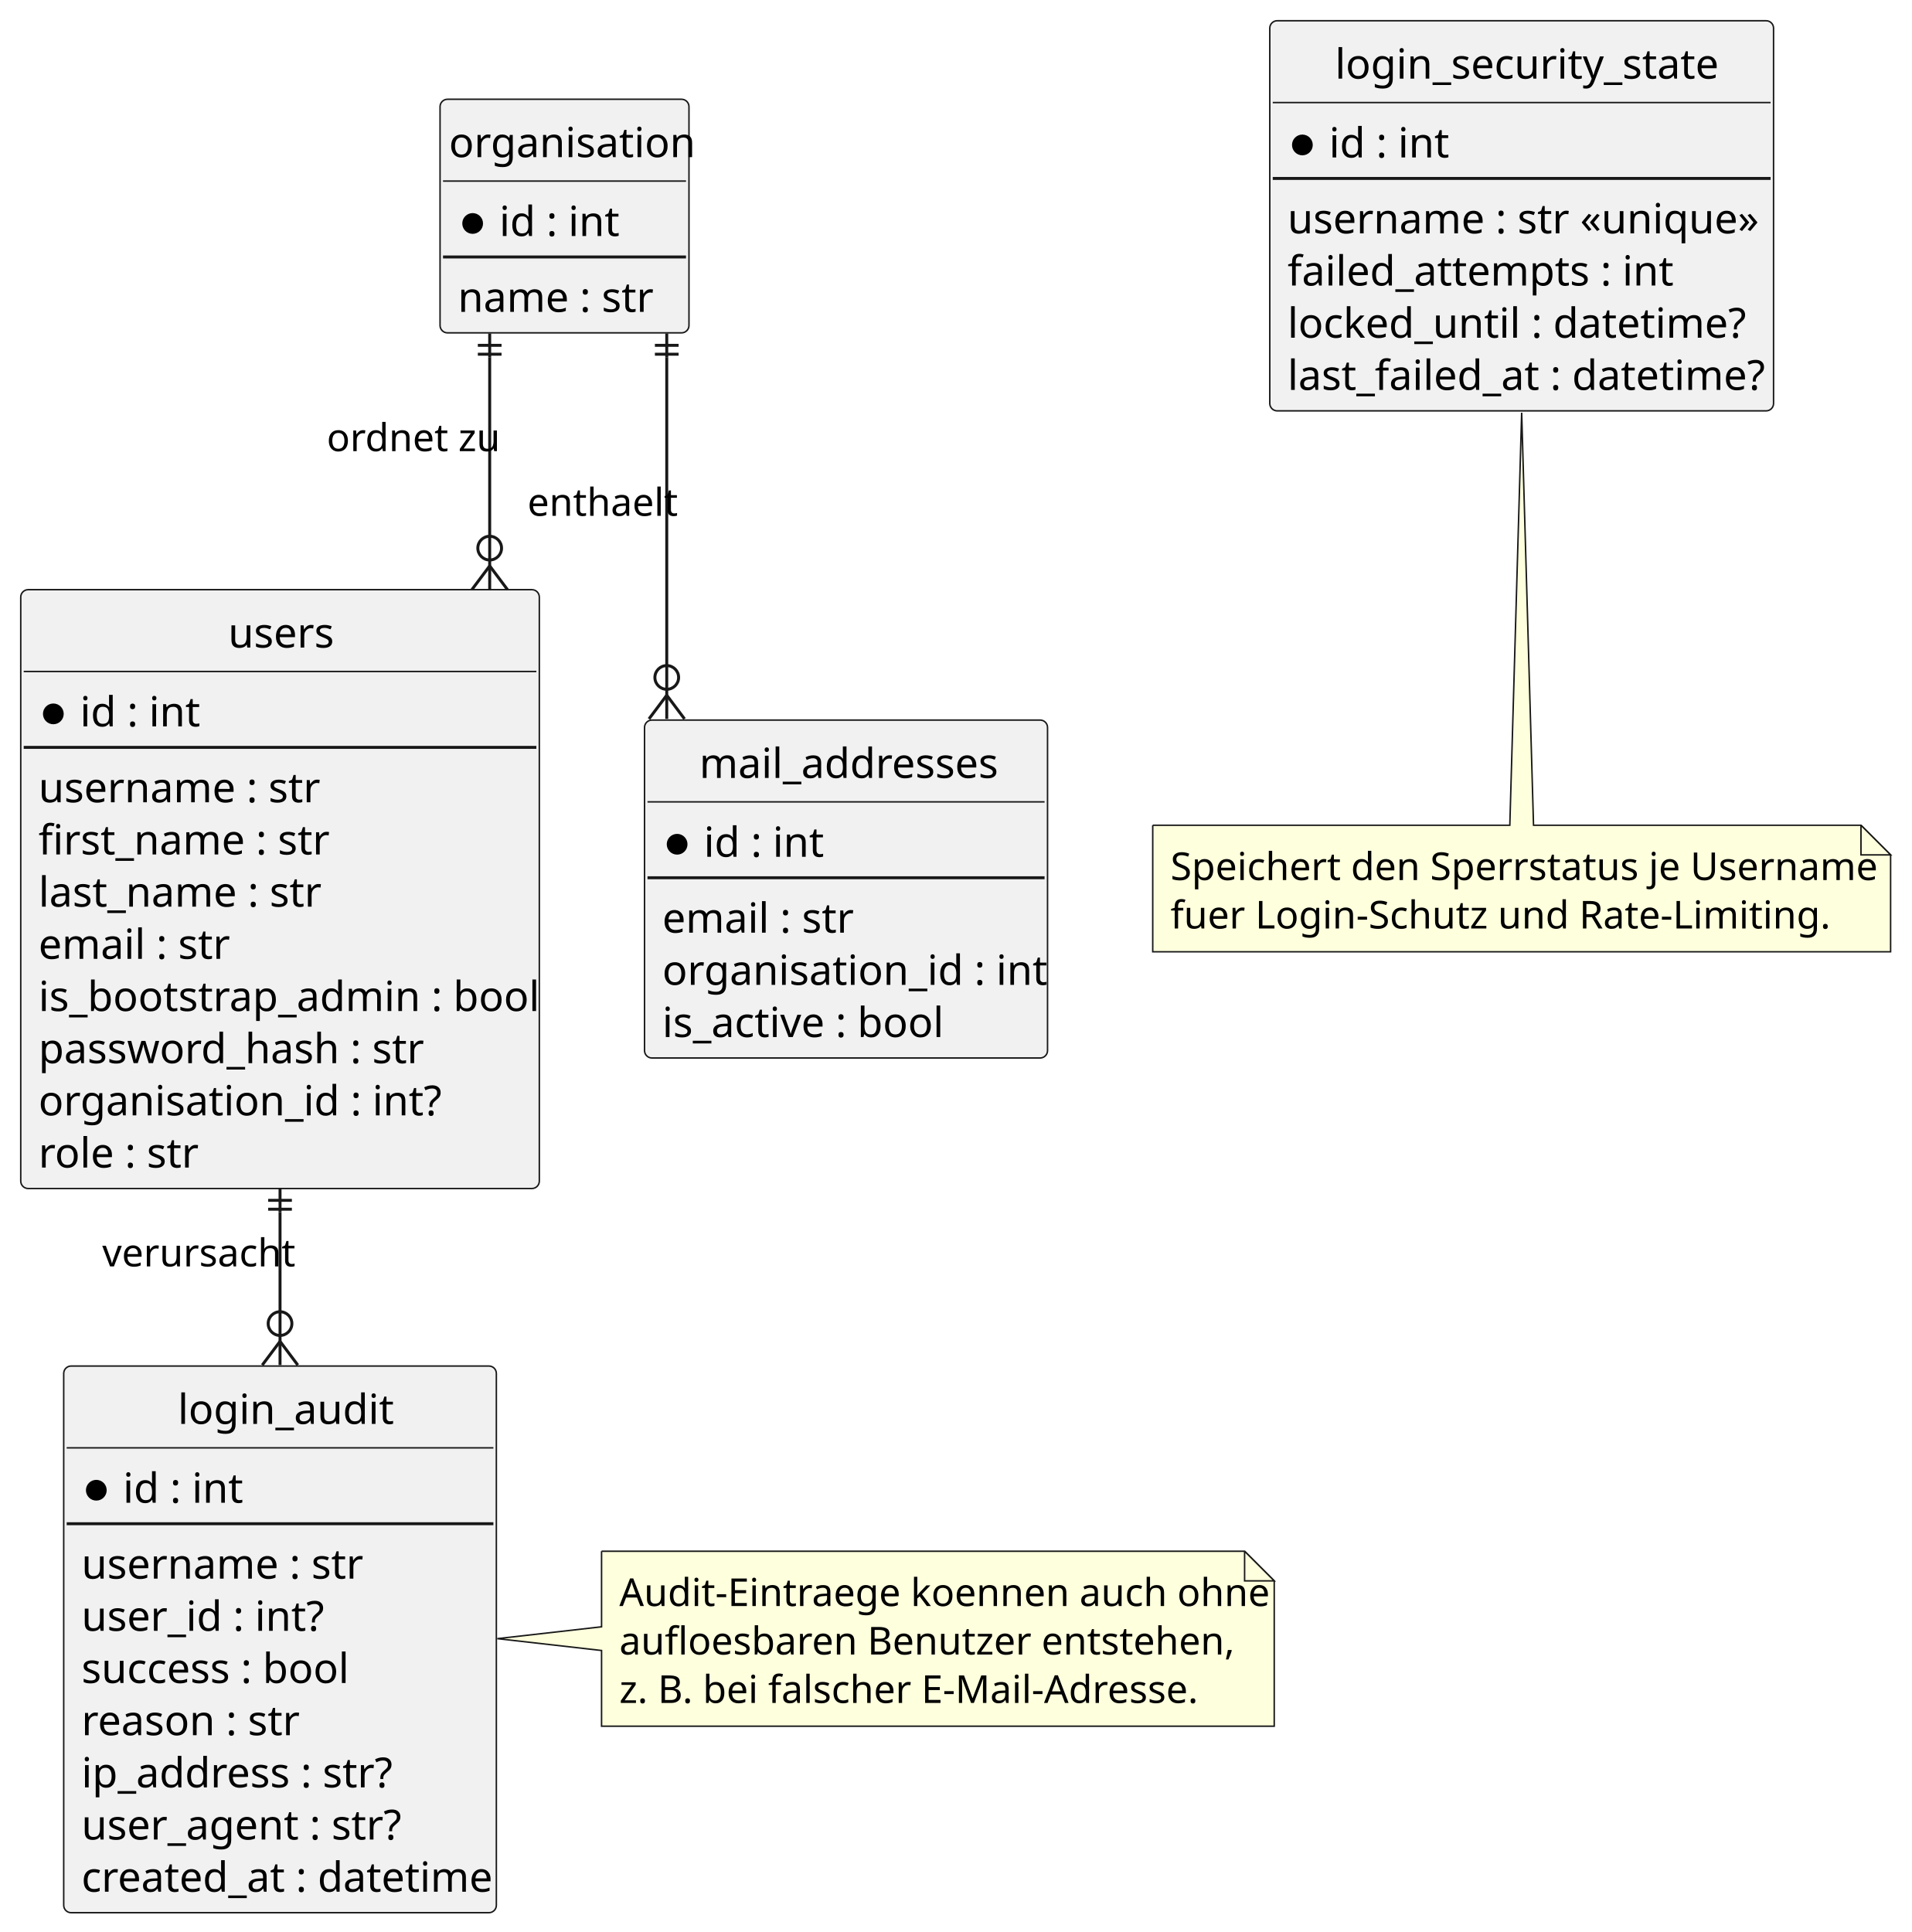
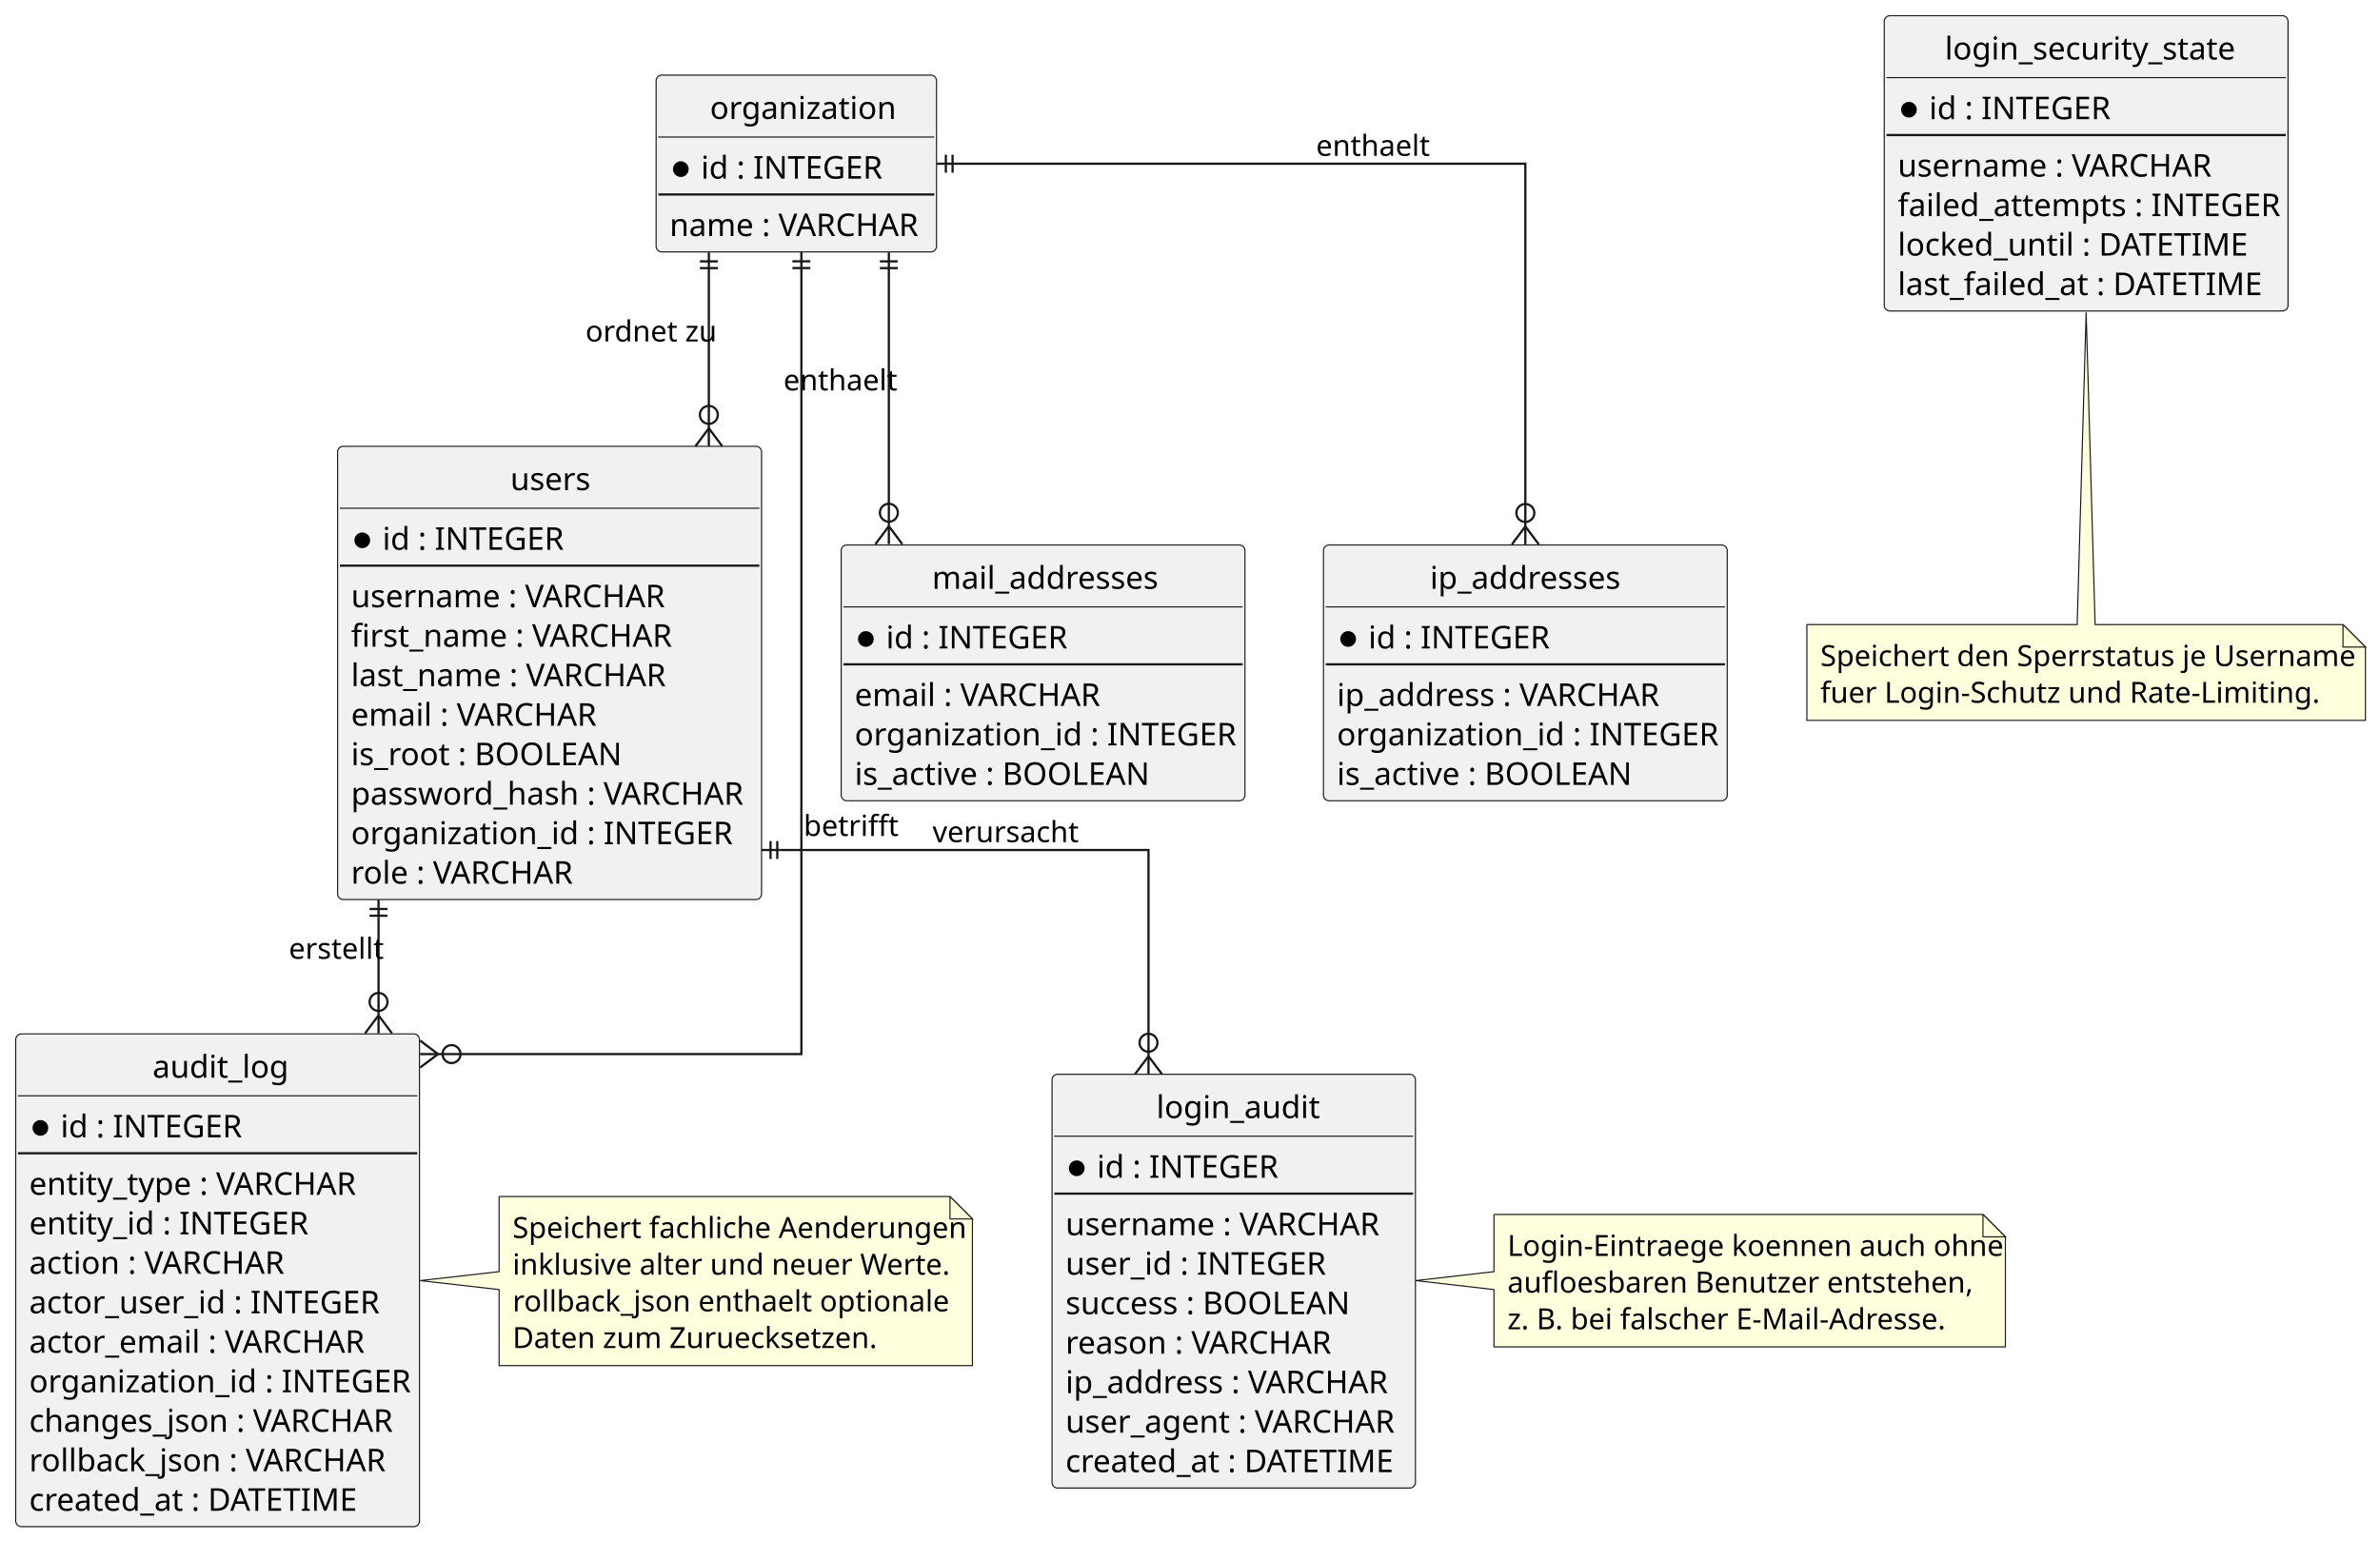
- <svg xmlns="http://www.w3.org/2000/svg" contentStyleType="text/css" height="652px" preserveAspectRatio="none" style="width:645px;height:652px;background:#FFFFFF;" version="1.1" viewBox="0 0 645 652" width="645px" zoomAndPan="magnify">
+ <svg xmlns="http://www.w3.org/2000/svg" contentStyleType="text/css" height="687px" preserveAspectRatio="none" style="width:1061px;height:687px;background:#FFFFFF;" version="1.1" viewBox="0 0 1061 687" width="1061px" zoomAndPan="magnify">
  <defs />
  <g>
-     <g id="elem_organisation">
-       <rect codeLine="5" fill="#F1F1F1" height="78.828" id="organisation" rx="2.5" ry="2.5" style="stroke:#181818;stroke-width:0.5;" width="84" x="148.5" y="33.5" />
-       <text fill="#000000" font-family="sans-serif" font-size="14" lengthAdjust="spacing" textLength="78" x="151.5" y="53.033">organisation</text>
-       <line style="stroke:#181818;stroke-width:0.5;" x1="149.5" x2="231.5" y1="61.109" y2="61.109" />
-       <ellipse cx="159.5" cy="75.414" fill="#000000" rx="3" ry="3" style="stroke:#000000;stroke-width:1.0;" />
-       <text fill="#000000" font-family="sans-serif" font-size="14" lengthAdjust="spacing" textLength="38" x="168.5" y="79.643">id : int</text>
-       <line style="stroke:#181818;stroke-width:1.0;" x1="149.5" x2="231.5" y1="86.719" y2="86.719" />
-       <text fill="#000000" font-family="sans-serif" font-size="14" lengthAdjust="spacing" textLength="63" x="154.5" y="105.252">name : str</text>
+     <g id="elem_organization">
+       <rect codeLine="5" fill="#F1F1F1" height="78.828" id="organization" rx="2.5" ry="2.5" style="stroke:#181818;stroke-width:0.5;" width="125" x="292.5" y="33.5" />
+       <text fill="#000000" font-family="sans-serif" font-size="14" lengthAdjust="spacing" textLength="77" x="316.5" y="53.033">organization</text>
+       <line style="stroke:#181818;stroke-width:0.5;" x1="293.5" x2="416.5" y1="61.109" y2="61.109" />
+       <ellipse cx="303.5" cy="75.414" fill="#000000" rx="3" ry="3" style="stroke:#000000;stroke-width:1.0;" />
+       <text fill="#000000" font-family="sans-serif" font-size="14" lengthAdjust="spacing" textLength="83" x="312.5" y="79.643">id : INTEGER</text>
+       <line style="stroke:#181818;stroke-width:1.0;" x1="293.5" x2="416.5" y1="86.719" y2="86.719" />
+       <text fill="#000000" font-family="sans-serif" font-size="14" lengthAdjust="spacing" textLength="113" x="298.5" y="105.252">name : VARCHAR</text>
    </g>
    <g id="elem_users">
-       <rect codeLine="11" fill="#F1F1F1" height="202.094" id="users" rx="2.5" ry="2.5" style="stroke:#181818;stroke-width:0.5;" width="175" x="7" y="199" />
-       <text fill="#000000" font-family="sans-serif" font-size="14" lengthAdjust="spacing" textLength="35" x="77" y="218.533">users</text>
-       <line style="stroke:#181818;stroke-width:0.5;" x1="8" x2="181" y1="226.609" y2="226.609" />
-       <ellipse cx="18" cy="240.914" fill="#000000" rx="3" ry="3" style="stroke:#000000;stroke-width:1.0;" />
-       <text fill="#000000" font-family="sans-serif" font-size="14" lengthAdjust="spacing" textLength="38" x="27" y="245.143">id : int</text>
-       <line style="stroke:#181818;stroke-width:1.0;" x1="8" x2="181" y1="252.219" y2="252.219" />
-       <text fill="#000000" font-family="sans-serif" font-size="14" lengthAdjust="spacing" textLength="91" x="13" y="270.752">username : str</text>
-       <text fill="#000000" font-family="sans-serif" font-size="14" lengthAdjust="spacing" textLength="94" x="13" y="288.361">first_name : str</text>
-       <text fill="#000000" font-family="sans-serif" font-size="14" lengthAdjust="spacing" textLength="93" x="13" y="305.971">last_name : str</text>
-       <text fill="#000000" font-family="sans-serif" font-size="14" lengthAdjust="spacing" textLength="61" x="13" y="323.58">email : str</text>
-       <text fill="#000000" font-family="sans-serif" font-size="14" lengthAdjust="spacing" textLength="163" x="13" y="341.19">is_bootstrap_admin : bool</text>
-       <text fill="#000000" font-family="sans-serif" font-size="14" lengthAdjust="spacing" textLength="127" x="13" y="358.799">password_hash : str</text>
-       <text fill="#000000" font-family="sans-serif" font-size="14" lengthAdjust="spacing" textLength="132" x="13" y="376.408">organisation_id : int?</text>
-       <text fill="#000000" font-family="sans-serif" font-size="14" lengthAdjust="spacing" textLength="52" x="13" y="394.018">role : str</text>
+       <rect codeLine="11" fill="#F1F1F1" height="202.094" id="users" rx="2.5" ry="2.5" style="stroke:#181818;stroke-width:0.5;" width="189" x="150.5" y="199" />
+       <text fill="#000000" font-family="sans-serif" font-size="14" lengthAdjust="spacing" textLength="35" x="227.5" y="218.533">users</text>
+       <line style="stroke:#181818;stroke-width:0.5;" x1="151.5" x2="338.5" y1="226.609" y2="226.609" />
+       <ellipse cx="161.5" cy="240.914" fill="#000000" rx="3" ry="3" style="stroke:#000000;stroke-width:1.0;" />
+       <text fill="#000000" font-family="sans-serif" font-size="14" lengthAdjust="spacing" textLength="83" x="170.5" y="245.143">id : INTEGER</text>
+       <line style="stroke:#181818;stroke-width:1.0;" x1="151.5" x2="338.5" y1="252.219" y2="252.219" />
+       <text fill="#000000" font-family="sans-serif" font-size="14" lengthAdjust="spacing" textLength="141" x="156.5" y="270.752">username : VARCHAR</text>
+       <text fill="#000000" font-family="sans-serif" font-size="14" lengthAdjust="spacing" textLength="144" x="156.5" y="288.361">first_name : VARCHAR</text>
+       <text fill="#000000" font-family="sans-serif" font-size="14" lengthAdjust="spacing" textLength="143" x="156.5" y="305.971">last_name : VARCHAR</text>
+       <text fill="#000000" font-family="sans-serif" font-size="14" lengthAdjust="spacing" textLength="111" x="156.5" y="323.58">email : VARCHAR</text>
+       <text fill="#000000" font-family="sans-serif" font-size="14" lengthAdjust="spacing" textLength="121" x="156.5" y="341.19">is_root : BOOLEAN</text>
+       <text fill="#000000" font-family="sans-serif" font-size="14" lengthAdjust="spacing" textLength="177" x="156.5" y="358.799">password_hash : VARCHAR</text>
+       <text fill="#000000" font-family="sans-serif" font-size="14" lengthAdjust="spacing" textLength="168" x="156.5" y="376.408">organization_id : INTEGER</text>
+       <text fill="#000000" font-family="sans-serif" font-size="14" lengthAdjust="spacing" textLength="102" x="156.5" y="394.018">role : VARCHAR</text>
    </g>
    <g id="elem_mail_addresses">
-       <rect codeLine="24" fill="#F1F1F1" height="114.047" id="mail_addresses" rx="2.5" ry="2.5" style="stroke:#181818;stroke-width:0.5;" width="136" x="217.5" y="243" />
-       <text fill="#000000" font-family="sans-serif" font-size="14" lengthAdjust="spacing" textLength="99" x="236" y="262.533">mail_addresses</text>
-       <line style="stroke:#181818;stroke-width:0.5;" x1="218.5" x2="352.5" y1="270.609" y2="270.609" />
-       <ellipse cx="228.5" cy="284.914" fill="#000000" rx="3" ry="3" style="stroke:#000000;stroke-width:1.0;" />
-       <text fill="#000000" font-family="sans-serif" font-size="14" lengthAdjust="spacing" textLength="38" x="237.5" y="289.143">id : int</text>
-       <line style="stroke:#181818;stroke-width:1.0;" x1="218.5" x2="352.5" y1="296.219" y2="296.219" />
-       <text fill="#000000" font-family="sans-serif" font-size="14" lengthAdjust="spacing" textLength="61" x="223.5" y="314.752">email : str</text>
-       <text fill="#000000" font-family="sans-serif" font-size="14" lengthAdjust="spacing" textLength="124" x="223.5" y="332.361">organisation_id : int</text>
-       <text fill="#000000" font-family="sans-serif" font-size="14" lengthAdjust="spacing" textLength="94" x="223.5" y="349.971">is_active : bool</text>
+       <rect codeLine="24" fill="#F1F1F1" height="114.047" id="mail_addresses" rx="2.5" ry="2.5" style="stroke:#181818;stroke-width:0.5;" width="180" x="375" y="243" />
+       <text fill="#000000" font-family="sans-serif" font-size="14" lengthAdjust="spacing" textLength="99" x="415.5" y="262.533">mail_addresses</text>
+       <line style="stroke:#181818;stroke-width:0.5;" x1="376" x2="554" y1="270.609" y2="270.609" />
+       <ellipse cx="386" cy="284.914" fill="#000000" rx="3" ry="3" style="stroke:#000000;stroke-width:1.0;" />
+       <text fill="#000000" font-family="sans-serif" font-size="14" lengthAdjust="spacing" textLength="83" x="395" y="289.143">id : INTEGER</text>
+       <line style="stroke:#181818;stroke-width:1.0;" x1="376" x2="554" y1="296.219" y2="296.219" />
+       <text fill="#000000" font-family="sans-serif" font-size="14" lengthAdjust="spacing" textLength="111" x="381" y="314.752">email : VARCHAR</text>
+       <text fill="#000000" font-family="sans-serif" font-size="14" lengthAdjust="spacing" textLength="168" x="381" y="332.361">organization_id : INTEGER</text>
+       <text fill="#000000" font-family="sans-serif" font-size="14" lengthAdjust="spacing" textLength="133" x="381" y="349.971">is_active : BOOLEAN</text>
+     </g>
+     <g id="elem_ip_addresses">
+       <rect codeLine="32" fill="#F1F1F1" height="114.047" id="ip_addresses" rx="2.5" ry="2.5" style="stroke:#181818;stroke-width:0.5;" width="180" x="590" y="243" />
+       <text fill="#000000" font-family="sans-serif" font-size="14" lengthAdjust="spacing" textLength="85" x="637.5" y="262.533">ip_addresses</text>
+       <line style="stroke:#181818;stroke-width:0.5;" x1="591" x2="769" y1="270.609" y2="270.609" />
+       <ellipse cx="601" cy="284.914" fill="#000000" rx="3" ry="3" style="stroke:#000000;stroke-width:1.0;" />
+       <text fill="#000000" font-family="sans-serif" font-size="14" lengthAdjust="spacing" textLength="83" x="610" y="289.143">id : INTEGER</text>
+       <line style="stroke:#181818;stroke-width:1.0;" x1="591" x2="769" y1="296.219" y2="296.219" />
+       <text fill="#000000" font-family="sans-serif" font-size="14" lengthAdjust="spacing" textLength="148" x="596" y="314.752">ip_address : VARCHAR</text>
+       <text fill="#000000" font-family="sans-serif" font-size="14" lengthAdjust="spacing" textLength="168" x="596" y="332.361">organization_id : INTEGER</text>
+       <text fill="#000000" font-family="sans-serif" font-size="14" lengthAdjust="spacing" textLength="133" x="596" y="349.971">is_active : BOOLEAN</text>
+     </g>
+     <g id="elem_audit_log">
+       <rect codeLine="40" fill="#F1F1F1" height="219.703" id="audit_log" rx="2.5" ry="2.5" style="stroke:#181818;stroke-width:0.5;" width="180" x="7" y="461" />
+       <text fill="#000000" font-family="sans-serif" font-size="14" lengthAdjust="spacing" textLength="58" x="68" y="480.533">audit_log</text>
+       <line style="stroke:#181818;stroke-width:0.5;" x1="8" x2="186" y1="488.609" y2="488.609" />
+       <ellipse cx="18" cy="502.914" fill="#000000" rx="3" ry="3" style="stroke:#000000;stroke-width:1.0;" />
+       <text fill="#000000" font-family="sans-serif" font-size="14" lengthAdjust="spacing" textLength="83" x="27" y="507.143">id : INTEGER</text>
+       <line style="stroke:#181818;stroke-width:1.0;" x1="8" x2="186" y1="514.219" y2="514.219" />
+       <text fill="#000000" font-family="sans-serif" font-size="14" lengthAdjust="spacing" textLength="147" x="13" y="532.752">entity_type : VARCHAR</text>
+       <text fill="#000000" font-family="sans-serif" font-size="14" lengthAdjust="spacing" textLength="125" x="13" y="550.361">entity_id : INTEGER</text>
+       <text fill="#000000" font-family="sans-serif" font-size="14" lengthAdjust="spacing" textLength="116" x="13" y="567.971">action : VARCHAR</text>
+       <text fill="#000000" font-family="sans-serif" font-size="14" lengthAdjust="spacing" textLength="159" x="13" y="585.58">actor_user_id : INTEGER</text>
+       <text fill="#000000" font-family="sans-serif" font-size="14" lengthAdjust="spacing" textLength="151" x="13" y="603.189">actor_email : VARCHAR</text>
+       <text fill="#000000" font-family="sans-serif" font-size="14" lengthAdjust="spacing" textLength="168" x="13" y="620.799">organization_id : INTEGER</text>
+       <text fill="#000000" font-family="sans-serif" font-size="14" lengthAdjust="spacing" textLength="166" x="13" y="638.408">changes_json : VARCHAR</text>
+       <text fill="#000000" font-family="sans-serif" font-size="14" lengthAdjust="spacing" textLength="161" x="13" y="656.018">rollback_json : VARCHAR</text>
+       <text fill="#000000" font-family="sans-serif" font-size="14" lengthAdjust="spacing" textLength="149" x="13" y="673.627">created_at : DATETIME</text>
    </g>
    <g id="elem_login_audit">
-       <rect codeLine="32" fill="#F1F1F1" height="184.484" id="login_audit" rx="2.5" ry="2.5" style="stroke:#181818;stroke-width:0.5;" width="146" x="21.5" y="461" />
-       <text fill="#000000" font-family="sans-serif" font-size="14" lengthAdjust="spacing" textLength="69" x="60" y="480.533">login_audit</text>
-       <line style="stroke:#181818;stroke-width:0.5;" x1="22.5" x2="166.5" y1="488.609" y2="488.609" />
-       <ellipse cx="32.5" cy="502.914" fill="#000000" rx="3" ry="3" style="stroke:#000000;stroke-width:1.0;" />
-       <text fill="#000000" font-family="sans-serif" font-size="14" lengthAdjust="spacing" textLength="38" x="41.5" y="507.143">id : int</text>
-       <line style="stroke:#181818;stroke-width:1.0;" x1="22.5" x2="166.5" y1="514.219" y2="514.219" />
-       <text fill="#000000" font-family="sans-serif" font-size="14" lengthAdjust="spacing" textLength="91" x="27.5" y="532.752">username : str</text>
-       <text fill="#000000" font-family="sans-serif" font-size="14" lengthAdjust="spacing" textLength="82" x="27.5" y="550.361">user_id : int?</text>
-       <text fill="#000000" font-family="sans-serif" font-size="14" lengthAdjust="spacing" textLength="90" x="27.5" y="567.971">success : bool</text>
-       <text fill="#000000" font-family="sans-serif" font-size="14" lengthAdjust="spacing" textLength="72" x="27.5" y="585.58">reason : str</text>
-       <text fill="#000000" font-family="sans-serif" font-size="14" lengthAdjust="spacing" textLength="106" x="27.5" y="603.189">ip_address : str?</text>
-       <text fill="#000000" font-family="sans-serif" font-size="14" lengthAdjust="spacing" textLength="108" x="27.5" y="620.799">user_agent : str?</text>
-       <text fill="#000000" font-family="sans-serif" font-size="14" lengthAdjust="spacing" textLength="134" x="27.5" y="638.408">created_at : datetime</text>
+       <rect codeLine="54" fill="#F1F1F1" height="184.484" id="login_audit" rx="2.5" ry="2.5" style="stroke:#181818;stroke-width:0.5;" width="162" x="469" y="479" />
+       <text fill="#000000" font-family="sans-serif" font-size="14" lengthAdjust="spacing" textLength="69" x="515.5" y="498.533">login_audit</text>
+       <line style="stroke:#181818;stroke-width:0.5;" x1="470" x2="630" y1="506.609" y2="506.609" />
+       <ellipse cx="480" cy="520.914" fill="#000000" rx="3" ry="3" style="stroke:#000000;stroke-width:1.0;" />
+       <text fill="#000000" font-family="sans-serif" font-size="14" lengthAdjust="spacing" textLength="83" x="489" y="525.143">id : INTEGER</text>
+       <line style="stroke:#181818;stroke-width:1.0;" x1="470" x2="630" y1="532.219" y2="532.219" />
+       <text fill="#000000" font-family="sans-serif" font-size="14" lengthAdjust="spacing" textLength="141" x="475" y="550.752">username : VARCHAR</text>
+       <text fill="#000000" font-family="sans-serif" font-size="14" lengthAdjust="spacing" textLength="119" x="475" y="568.361">user_id : INTEGER</text>
+       <text fill="#000000" font-family="sans-serif" font-size="14" lengthAdjust="spacing" textLength="129" x="475" y="585.971">success : BOOLEAN</text>
+       <text fill="#000000" font-family="sans-serif" font-size="14" lengthAdjust="spacing" textLength="122" x="475" y="603.58">reason : VARCHAR</text>
+       <text fill="#000000" font-family="sans-serif" font-size="14" lengthAdjust="spacing" textLength="148" x="475" y="621.189">ip_address : VARCHAR</text>
+       <text fill="#000000" font-family="sans-serif" font-size="14" lengthAdjust="spacing" textLength="150" x="475" y="638.799">user_agent : VARCHAR</text>
+       <text fill="#000000" font-family="sans-serif" font-size="14" lengthAdjust="spacing" textLength="149" x="475" y="656.408">created_at : DATETIME</text>
    </g>
    <g id="elem_login_security_state">
-       <rect codeLine="44" fill="#F1F1F1" height="131.656" id="login_security_state" rx="2.5" ry="2.5" style="stroke:#181818;stroke-width:0.5;" width="170" x="428.5" y="7" />
-       <text fill="#000000" font-family="sans-serif" font-size="14" lengthAdjust="spacing" textLength="126" x="450.5" y="26.533">login_security_state</text>
-       <line style="stroke:#181818;stroke-width:0.5;" x1="429.5" x2="597.5" y1="34.609" y2="34.609" />
-       <ellipse cx="439.5" cy="48.914" fill="#000000" rx="3" ry="3" style="stroke:#000000;stroke-width:1.0;" />
-       <text fill="#000000" font-family="sans-serif" font-size="14" lengthAdjust="spacing" textLength="38" x="448.5" y="53.143">id : int</text>
-       <line style="stroke:#181818;stroke-width:1.0;" x1="429.5" x2="597.5" y1="60.219" y2="60.219" />
-       <text fill="#000000" font-family="sans-serif" font-size="14" lengthAdjust="spacing" textLength="154" x="434.5" y="78.752">username : str «unique»</text>
-       <text fill="#000000" font-family="sans-serif" font-size="14" lengthAdjust="spacing" textLength="123" x="434.5" y="96.361">failed_attempts : int</text>
-       <text fill="#000000" font-family="sans-serif" font-size="14" lengthAdjust="spacing" textLength="149" x="434.5" y="113.971">locked_until : datetime?</text>
-       <text fill="#000000" font-family="sans-serif" font-size="14" lengthAdjust="spacing" textLength="158" x="434.5" y="131.58">last_failed_at : datetime?</text>
+       <rect codeLine="66" fill="#F1F1F1" height="131.656" id="login_security_state" rx="2.5" ry="2.5" style="stroke:#181818;stroke-width:0.5;" width="180" x="840" y="7" />
+       <text fill="#000000" font-family="sans-serif" font-size="14" lengthAdjust="spacing" textLength="126" x="867" y="26.533">login_security_state</text>
+       <line style="stroke:#181818;stroke-width:0.5;" x1="841" x2="1019" y1="34.609" y2="34.609" />
+       <ellipse cx="851" cy="48.914" fill="#000000" rx="3" ry="3" style="stroke:#000000;stroke-width:1.0;" />
+       <text fill="#000000" font-family="sans-serif" font-size="14" lengthAdjust="spacing" textLength="83" x="860" y="53.143">id : INTEGER</text>
+       <line style="stroke:#181818;stroke-width:1.0;" x1="841" x2="1019" y1="60.219" y2="60.219" />
+       <text fill="#000000" font-family="sans-serif" font-size="14" lengthAdjust="spacing" textLength="141" x="846" y="78.752">username : VARCHAR</text>
+       <text fill="#000000" font-family="sans-serif" font-size="14" lengthAdjust="spacing" textLength="168" x="846" y="96.361">failed_attempts : INTEGER</text>
+       <text fill="#000000" font-family="sans-serif" font-size="14" lengthAdjust="spacing" textLength="156" x="846" y="113.971">locked_until : DATETIME</text>
+       <text fill="#000000" font-family="sans-serif" font-size="14" lengthAdjust="spacing" textLength="165" x="846" y="131.58">last_failed_at : DATETIME</text>
    </g>
-     <g id="elem_GMN10">
-       <path d="M203,523.5 L203,549 L167.81,553 L203,557 L203,582.555 A0,0 0 0 0 203,582.555 L430,582.555 A0,0 0 0 0 430,582.555 L430,533.5 L420,523.5 L203,523.5 A0,0 0 0 0 203,523.5 " fill="#FEFFDD" style="stroke:#181818;stroke-width:0.5;" />
-       <path d="M420,523.5 L420,533.5 L430,533.5 L420,523.5 " fill="#FEFFDD" style="stroke:#181818;stroke-width:0.5;" />
-       <text fill="#000000" font-family="sans-serif" font-size="13" lengthAdjust="spacing" textLength="206" x="209" y="541.995">Audit-Eintraege koennen auch ohne</text>
-       <text fill="#000000" font-family="sans-serif" font-size="13" lengthAdjust="spacing" textLength="194" x="209" y="558.347">aufloesbaren Benutzer entstehen,</text>
-       <text fill="#000000" font-family="sans-serif" font-size="13" lengthAdjust="spacing" textLength="195" x="209" y="574.698">z. B. bei falscher E-Mail-Adresse.</text>
+     <g id="elem_GMN15">
+       <path d="M222.5,533.5 L222.5,567 L187.3,571 L222.5,575 L222.5,608.906 A0,0 0 0 0 222.5,608.906 L433.5,608.906 A0,0 0 0 0 433.5,608.906 L433.5,543.5 L423.5,533.5 L222.5,533.5 A0,0 0 0 0 222.5,533.5 " fill="#FEFFDD" style="stroke:#181818;stroke-width:0.5;" />
+       <path d="M423.5,533.5 L423.5,543.5 L433.5,543.5 L423.5,533.5 " fill="#FEFFDD" style="stroke:#181818;stroke-width:0.5;" />
+       <text fill="#000000" font-family="sans-serif" font-size="13" lengthAdjust="spacing" textLength="190" x="228.5" y="551.995">Speichert fachliche Aenderungen</text>
+       <text fill="#000000" font-family="sans-serif" font-size="13" lengthAdjust="spacing" textLength="182" x="228.5" y="568.347">inklusive alter und neuer Werte.</text>
+       <text fill="#000000" font-family="sans-serif" font-size="13" lengthAdjust="spacing" textLength="182" x="228.5" y="584.698">rollback_json enthaelt optionale</text>
+       <text fill="#000000" font-family="sans-serif" font-size="13" lengthAdjust="spacing" textLength="156" x="228.5" y="601.05">Daten zum Zuruecksetzen.</text>
    </g>
-     <g id="elem_GMN13">
-       <path d="M389,278.5 L389,321.203 A0,0 0 0 0 389,321.203 L638,321.203 A0,0 0 0 0 638,321.203 L638,288.5 L628,278.5 L517.5,278.5 L513.5,139.27 L509.5,278.5 L389,278.5 A0,0 0 0 0 389,278.5 " fill="#FEFFDD" style="stroke:#181818;stroke-width:0.5;" />
-       <path d="M628,278.5 L628,288.5 L638,288.5 L628,278.5 " fill="#FEFFDD" style="stroke:#181818;stroke-width:0.5;" />
-       <text fill="#000000" font-family="sans-serif" font-size="13" lengthAdjust="spacing" textLength="228" x="395" y="296.995">Speichert den Sperrstatus je Username</text>
-       <text fill="#000000" font-family="sans-serif" font-size="13" lengthAdjust="spacing" textLength="210" x="395" y="313.347">fuer Login-Schutz und Rate-Limiting.</text>
+     <g id="elem_GMN18">
+       <path d="M666,541.5 L666,567 L631.09,571 L666,575 L666,600.555 A0,0 0 0 0 666,600.555 L894,600.555 A0,0 0 0 0 894,600.555 L894,551.5 L884,541.5 L666,541.5 A0,0 0 0 0 666,541.5 " fill="#FEFFDD" style="stroke:#181818;stroke-width:0.5;" />
+       <path d="M884,541.5 L884,551.5 L894,551.5 L884,541.5 " fill="#FEFFDD" style="stroke:#181818;stroke-width:0.5;" />
+       <text fill="#000000" font-family="sans-serif" font-size="13" lengthAdjust="spacing" textLength="207" x="672" y="559.995">Login-Eintraege koennen auch ohne</text>
+       <text fill="#000000" font-family="sans-serif" font-size="13" lengthAdjust="spacing" textLength="194" x="672" y="576.347">aufloesbaren Benutzer entstehen,</text>
+       <text fill="#000000" font-family="sans-serif" font-size="13" lengthAdjust="spacing" textLength="195" x="672" y="592.698">z. B. bei falscher E-Mail-Adresse.</text>
    </g>
-     <g id="link_organisation_users">
-       <path codeLine="53" d="M165.25,120.54 C165.25,120.54 165.25,190.98 165.25,190.98 " fill="none" id="organisation-users" style="stroke:#181818;stroke-width:1.0;" />
-       <line style="stroke:#181818;stroke-width:1.0;" x1="161.25" x2="169.25" y1="116.54" y2="116.54" />
-       <line style="stroke:#181818;stroke-width:1.0;" x1="161.25" x2="169.25" y1="119.54" y2="119.54" />
-       <line style="stroke:#181818;stroke-width:1.0;" x1="165.25" x2="165.25" y1="120.54" y2="112.54" />
-       <line style="stroke:#181818;stroke-width:1.0;" x1="165.25" x2="171.25" y1="190.98" y2="198.98" />
-       <line style="stroke:#181818;stroke-width:1.0;" x1="165.25" x2="159.25" y1="190.98" y2="198.98" />
-       <line style="stroke:#181818;stroke-width:1.0;" x1="165.25" x2="165.25" y1="190.98" y2="198.98" />
-       <ellipse cx="165.25" cy="184.98" fill="none" rx="4" ry="4" style="stroke:#181818;stroke-width:1.0;" />
-       <text fill="#000000" font-family="sans-serif" font-size="13" lengthAdjust="spacing" textLength="54" x="110.25" y="152.255">ordnet zu</text>
+     <g id="elem_GMN21">
+       <path d="M805.5,278.5 L805.5,321.203 A0,0 0 0 0 805.5,321.203 L1054.5,321.203 A0,0 0 0 0 1054.5,321.203 L1054.5,288.5 L1044.5,278.5 L934,278.5 L930,139.27 L926,278.5 L805.5,278.5 A0,0 0 0 0 805.5,278.5 " fill="#FEFFDD" style="stroke:#181818;stroke-width:0.5;" />
+       <path d="M1044.5,278.5 L1044.5,288.5 L1054.5,288.5 L1044.5,278.5 " fill="#FEFFDD" style="stroke:#181818;stroke-width:0.5;" />
+       <text fill="#000000" font-family="sans-serif" font-size="13" lengthAdjust="spacing" textLength="228" x="811.5" y="296.995">Speichert den Sperrstatus je Username</text>
+       <text fill="#000000" font-family="sans-serif" font-size="13" lengthAdjust="spacing" textLength="210" x="811.5" y="313.347">fuer Login-Schutz und Rate-Limiting.</text>
    </g>
-     <g id="link_organisation_mail_addresses">
-       <path codeLine="54" d="M225,120.54 C225,120.54 225,234.62 225,234.62 " fill="none" id="organisation-mail_addresses" style="stroke:#181818;stroke-width:1.0;" />
-       <line style="stroke:#181818;stroke-width:1.0;" x1="221" x2="229" y1="116.54" y2="116.54" />
-       <line style="stroke:#181818;stroke-width:1.0;" x1="221" x2="229" y1="119.54" y2="119.54" />
-       <line style="stroke:#181818;stroke-width:1.0;" x1="225" x2="225" y1="120.54" y2="112.54" />
-       <line style="stroke:#181818;stroke-width:1.0;" x1="225" x2="231" y1="234.62" y2="242.62" />
-       <line style="stroke:#181818;stroke-width:1.0;" x1="225" x2="219" y1="234.62" y2="242.62" />
-       <line style="stroke:#181818;stroke-width:1.0;" x1="225" x2="225" y1="234.62" y2="242.62" />
-       <ellipse cx="225" cy="228.62" fill="none" rx="4" ry="4" style="stroke:#181818;stroke-width:1.0;" />
-       <text fill="#000000" font-family="sans-serif" font-size="13" lengthAdjust="spacing" textLength="46" x="178" y="174.075">enthaelt</text>
+     <g id="link_organization_users">
+       <path codeLine="75" d="M316,120.54 C316,120.54 316,190.98 316,190.98 " fill="none" id="organization-users" style="stroke:#181818;stroke-width:1.0;" />
+       <line style="stroke:#181818;stroke-width:1.0;" x1="312" x2="320" y1="116.54" y2="116.54" />
+       <line style="stroke:#181818;stroke-width:1.0;" x1="312" x2="320" y1="119.54" y2="119.54" />
+       <line style="stroke:#181818;stroke-width:1.0;" x1="316" x2="316" y1="120.54" y2="112.54" />
+       <line style="stroke:#181818;stroke-width:1.0;" x1="316" x2="322" y1="190.98" y2="198.98" />
+       <line style="stroke:#181818;stroke-width:1.0;" x1="316" x2="310" y1="190.98" y2="198.98" />
+       <line style="stroke:#181818;stroke-width:1.0;" x1="316" x2="316" y1="190.98" y2="198.98" />
+       <ellipse cx="316" cy="184.98" fill="none" rx="4" ry="4" style="stroke:#181818;stroke-width:1.0;" />
+       <text fill="#000000" font-family="sans-serif" font-size="13" lengthAdjust="spacing" textLength="54" x="261" y="152.255">ordnet zu</text>
+     </g>
+     <g id="link_organization_mail_addresses">
+       <path codeLine="76" d="M396.25,120.54 C396.25,120.54 396.25,234.62 396.25,234.62 " fill="none" id="organization-mail_addresses" style="stroke:#181818;stroke-width:1.0;" />
+       <line style="stroke:#181818;stroke-width:1.0;" x1="392.25" x2="400.25" y1="116.54" y2="116.54" />
+       <line style="stroke:#181818;stroke-width:1.0;" x1="392.25" x2="400.25" y1="119.54" y2="119.54" />
+       <line style="stroke:#181818;stroke-width:1.0;" x1="396.25" x2="396.25" y1="120.54" y2="112.54" />
+       <line style="stroke:#181818;stroke-width:1.0;" x1="396.25" x2="402.25" y1="234.62" y2="242.62" />
+       <line style="stroke:#181818;stroke-width:1.0;" x1="396.25" x2="390.25" y1="234.62" y2="242.62" />
+       <line style="stroke:#181818;stroke-width:1.0;" x1="396.25" x2="396.25" y1="234.62" y2="242.62" />
+       <ellipse cx="396.25" cy="228.62" fill="none" rx="4" ry="4" style="stroke:#181818;stroke-width:1.0;" />
+       <text fill="#000000" font-family="sans-serif" font-size="13" lengthAdjust="spacing" textLength="46" x="349.25" y="174.075">enthaelt</text>
+     </g>
+     <g id="link_organization_ip_addresses">
+       <path codeLine="77" d="M425.66,73 C425.66,73 680,73 680,73 C680,73 680,234.72 680,234.72 " fill="none" id="organization-ip_addresses" style="stroke:#181818;stroke-width:1.0;" />
+       <line style="stroke:#181818;stroke-width:1.0;" x1="421.66" x2="421.66" y1="77" y2="69" />
+       <line style="stroke:#181818;stroke-width:1.0;" x1="424.66" x2="424.66" y1="77" y2="69" />
+       <line style="stroke:#181818;stroke-width:1.0;" x1="425.66" x2="417.66" y1="73" y2="73" />
+       <line style="stroke:#181818;stroke-width:1.0;" x1="680" x2="686" y1="234.72" y2="242.72" />
+       <line style="stroke:#181818;stroke-width:1.0;" x1="680" x2="674" y1="234.72" y2="242.72" />
+       <line style="stroke:#181818;stroke-width:1.0;" x1="680" x2="680" y1="234.72" y2="242.72" />
+       <ellipse cx="680" cy="228.72" fill="none" rx="4" ry="4" style="stroke:#181818;stroke-width:1.0;" />
+       <text fill="#000000" font-family="sans-serif" font-size="13" lengthAdjust="spacing" textLength="46" x="586.69" y="69.495">enthaelt</text>
+     </g>
+     <g id="link_organization_audit_log">
+       <path codeLine="78" d="M357.25,120.52 C357.25,120.52 357.25,470 357.25,470 C357.25,470 195.29,470 195.29,470 " fill="none" id="organization-audit_log" style="stroke:#181818;stroke-width:1.0;" />
+       <line style="stroke:#181818;stroke-width:1.0;" x1="353.25" x2="361.25" y1="116.52" y2="116.52" />
+       <line style="stroke:#181818;stroke-width:1.0;" x1="353.25" x2="361.25" y1="119.52" y2="119.52" />
+       <line style="stroke:#181818;stroke-width:1.0;" x1="357.25" x2="357.25" y1="120.52" y2="112.52" />
+       <line style="stroke:#181818;stroke-width:1.0;" x1="195.29" x2="187.29" y1="470" y2="476" />
+       <line style="stroke:#181818;stroke-width:1.0;" x1="195.29" x2="187.29" y1="470" y2="464" />
+       <line style="stroke:#181818;stroke-width:1.0;" x1="195.29" x2="187.29" y1="470" y2="470" />
+       <ellipse cx="201.29" cy="470" fill="none" rx="4" ry="4" style="stroke:#181818;stroke-width:1.0;" />
+       <text fill="#000000" font-family="sans-serif" font-size="13" lengthAdjust="spacing" textLength="35" x="358.25" y="372.735">betrifft</text>
    </g>
    <g id="link_users_login_audit">
-       <path codeLine="55" d="M94.5,409.08 C94.5,409.08 94.5,452.68 94.5,452.68 " fill="none" id="users-login_audit" style="stroke:#181818;stroke-width:1.0;" />
-       <line style="stroke:#181818;stroke-width:1.0;" x1="90.5" x2="98.5" y1="405.08" y2="405.08" />
-       <line style="stroke:#181818;stroke-width:1.0;" x1="90.5" x2="98.5" y1="408.08" y2="408.08" />
-       <line style="stroke:#181818;stroke-width:1.0;" x1="94.5" x2="94.5" y1="409.08" y2="401.08" />
-       <line style="stroke:#181818;stroke-width:1.0;" x1="94.5" x2="100.5" y1="452.68" y2="460.68" />
-       <line style="stroke:#181818;stroke-width:1.0;" x1="94.5" x2="88.5" y1="452.68" y2="460.68" />
-       <line style="stroke:#181818;stroke-width:1.0;" x1="94.5" x2="94.5" y1="452.68" y2="460.68" />
-       <ellipse cx="94.5" cy="446.68" fill="none" rx="4" ry="4" style="stroke:#181818;stroke-width:1.0;" />
-       <text fill="#000000" font-family="sans-serif" font-size="13" lengthAdjust="spacing" textLength="59" x="34.5" y="427.375">verursacht</text>
+       <path codeLine="79" d="M347.51,379 C347.51,379 512,379 512,379 C512,379 512,470.94 512,470.94 " fill="none" id="users-login_audit" style="stroke:#181818;stroke-width:1.0;" />
+       <line style="stroke:#181818;stroke-width:1.0;" x1="343.51" x2="343.51" y1="383" y2="375" />
+       <line style="stroke:#181818;stroke-width:1.0;" x1="346.51" x2="346.51" y1="383" y2="375" />
+       <line style="stroke:#181818;stroke-width:1.0;" x1="347.51" x2="339.51" y1="379" y2="379" />
+       <line style="stroke:#181818;stroke-width:1.0;" x1="512" x2="518" y1="470.94" y2="478.94" />
+       <line style="stroke:#181818;stroke-width:1.0;" x1="512" x2="506" y1="470.94" y2="478.94" />
+       <line style="stroke:#181818;stroke-width:1.0;" x1="512" x2="512" y1="470.94" y2="478.94" />
+       <ellipse cx="512" cy="464.94" fill="none" rx="4" ry="4" style="stroke:#181818;stroke-width:1.0;" />
+       <text fill="#000000" font-family="sans-serif" font-size="13" lengthAdjust="spacing" textLength="59" x="415.72" y="375.495">verursacht</text>
+     </g>
+     <g id="link_users_audit_log">
+       <path codeLine="80" d="M168.75,409.3 C168.75,409.3 168.75,452.74 168.75,452.74 " fill="none" id="users-audit_log" style="stroke:#181818;stroke-width:1.0;" />
+       <line style="stroke:#181818;stroke-width:1.0;" x1="164.75" x2="172.75" y1="405.3" y2="405.3" />
+       <line style="stroke:#181818;stroke-width:1.0;" x1="164.75" x2="172.75" y1="408.3" y2="408.3" />
+       <line style="stroke:#181818;stroke-width:1.0;" x1="168.75" x2="168.75" y1="409.3" y2="401.3" />
+       <line style="stroke:#181818;stroke-width:1.0;" x1="168.75" x2="174.75" y1="452.74" y2="460.74" />
+       <line style="stroke:#181818;stroke-width:1.0;" x1="168.75" x2="162.75" y1="452.74" y2="460.74" />
+       <line style="stroke:#181818;stroke-width:1.0;" x1="168.75" x2="168.75" y1="452.74" y2="460.74" />
+       <ellipse cx="168.75" cy="446.74" fill="none" rx="4" ry="4" style="stroke:#181818;stroke-width:1.0;" />
+       <text fill="#000000" font-family="sans-serif" font-size="13" lengthAdjust="spacing" textLength="39" x="128.75" y="427.515">erstellt</text>
    </g>
  </g>
</svg>
